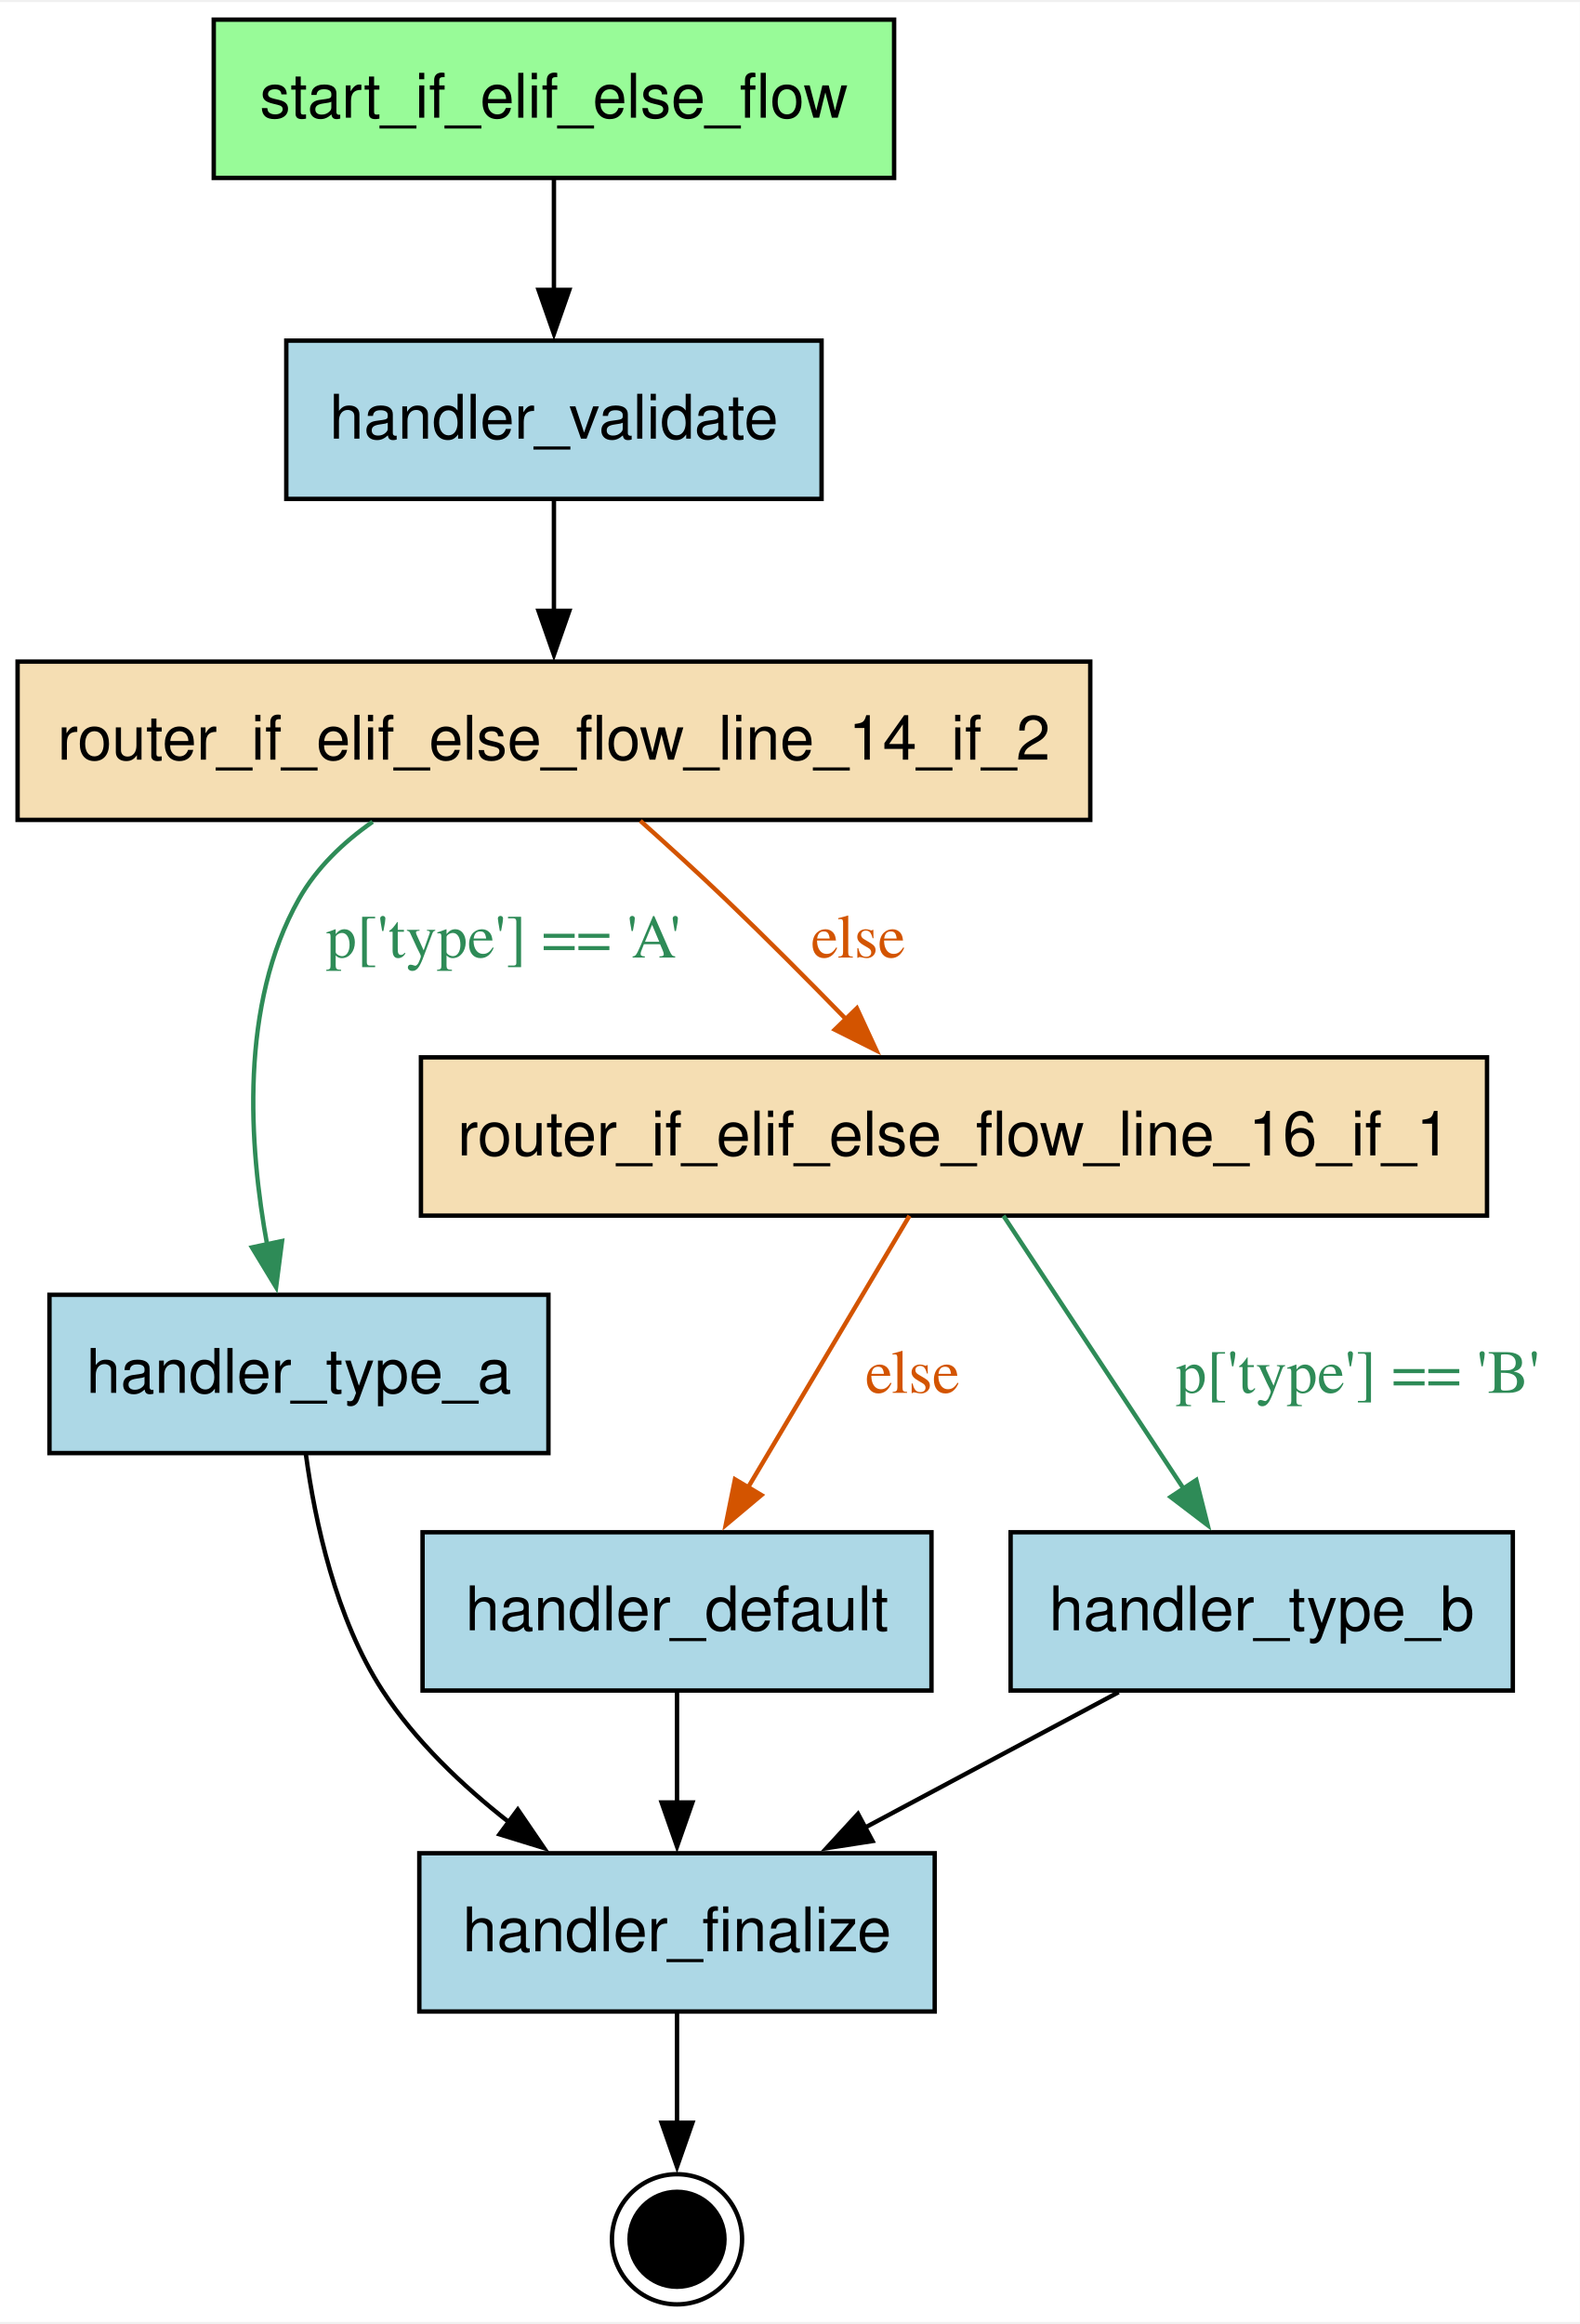
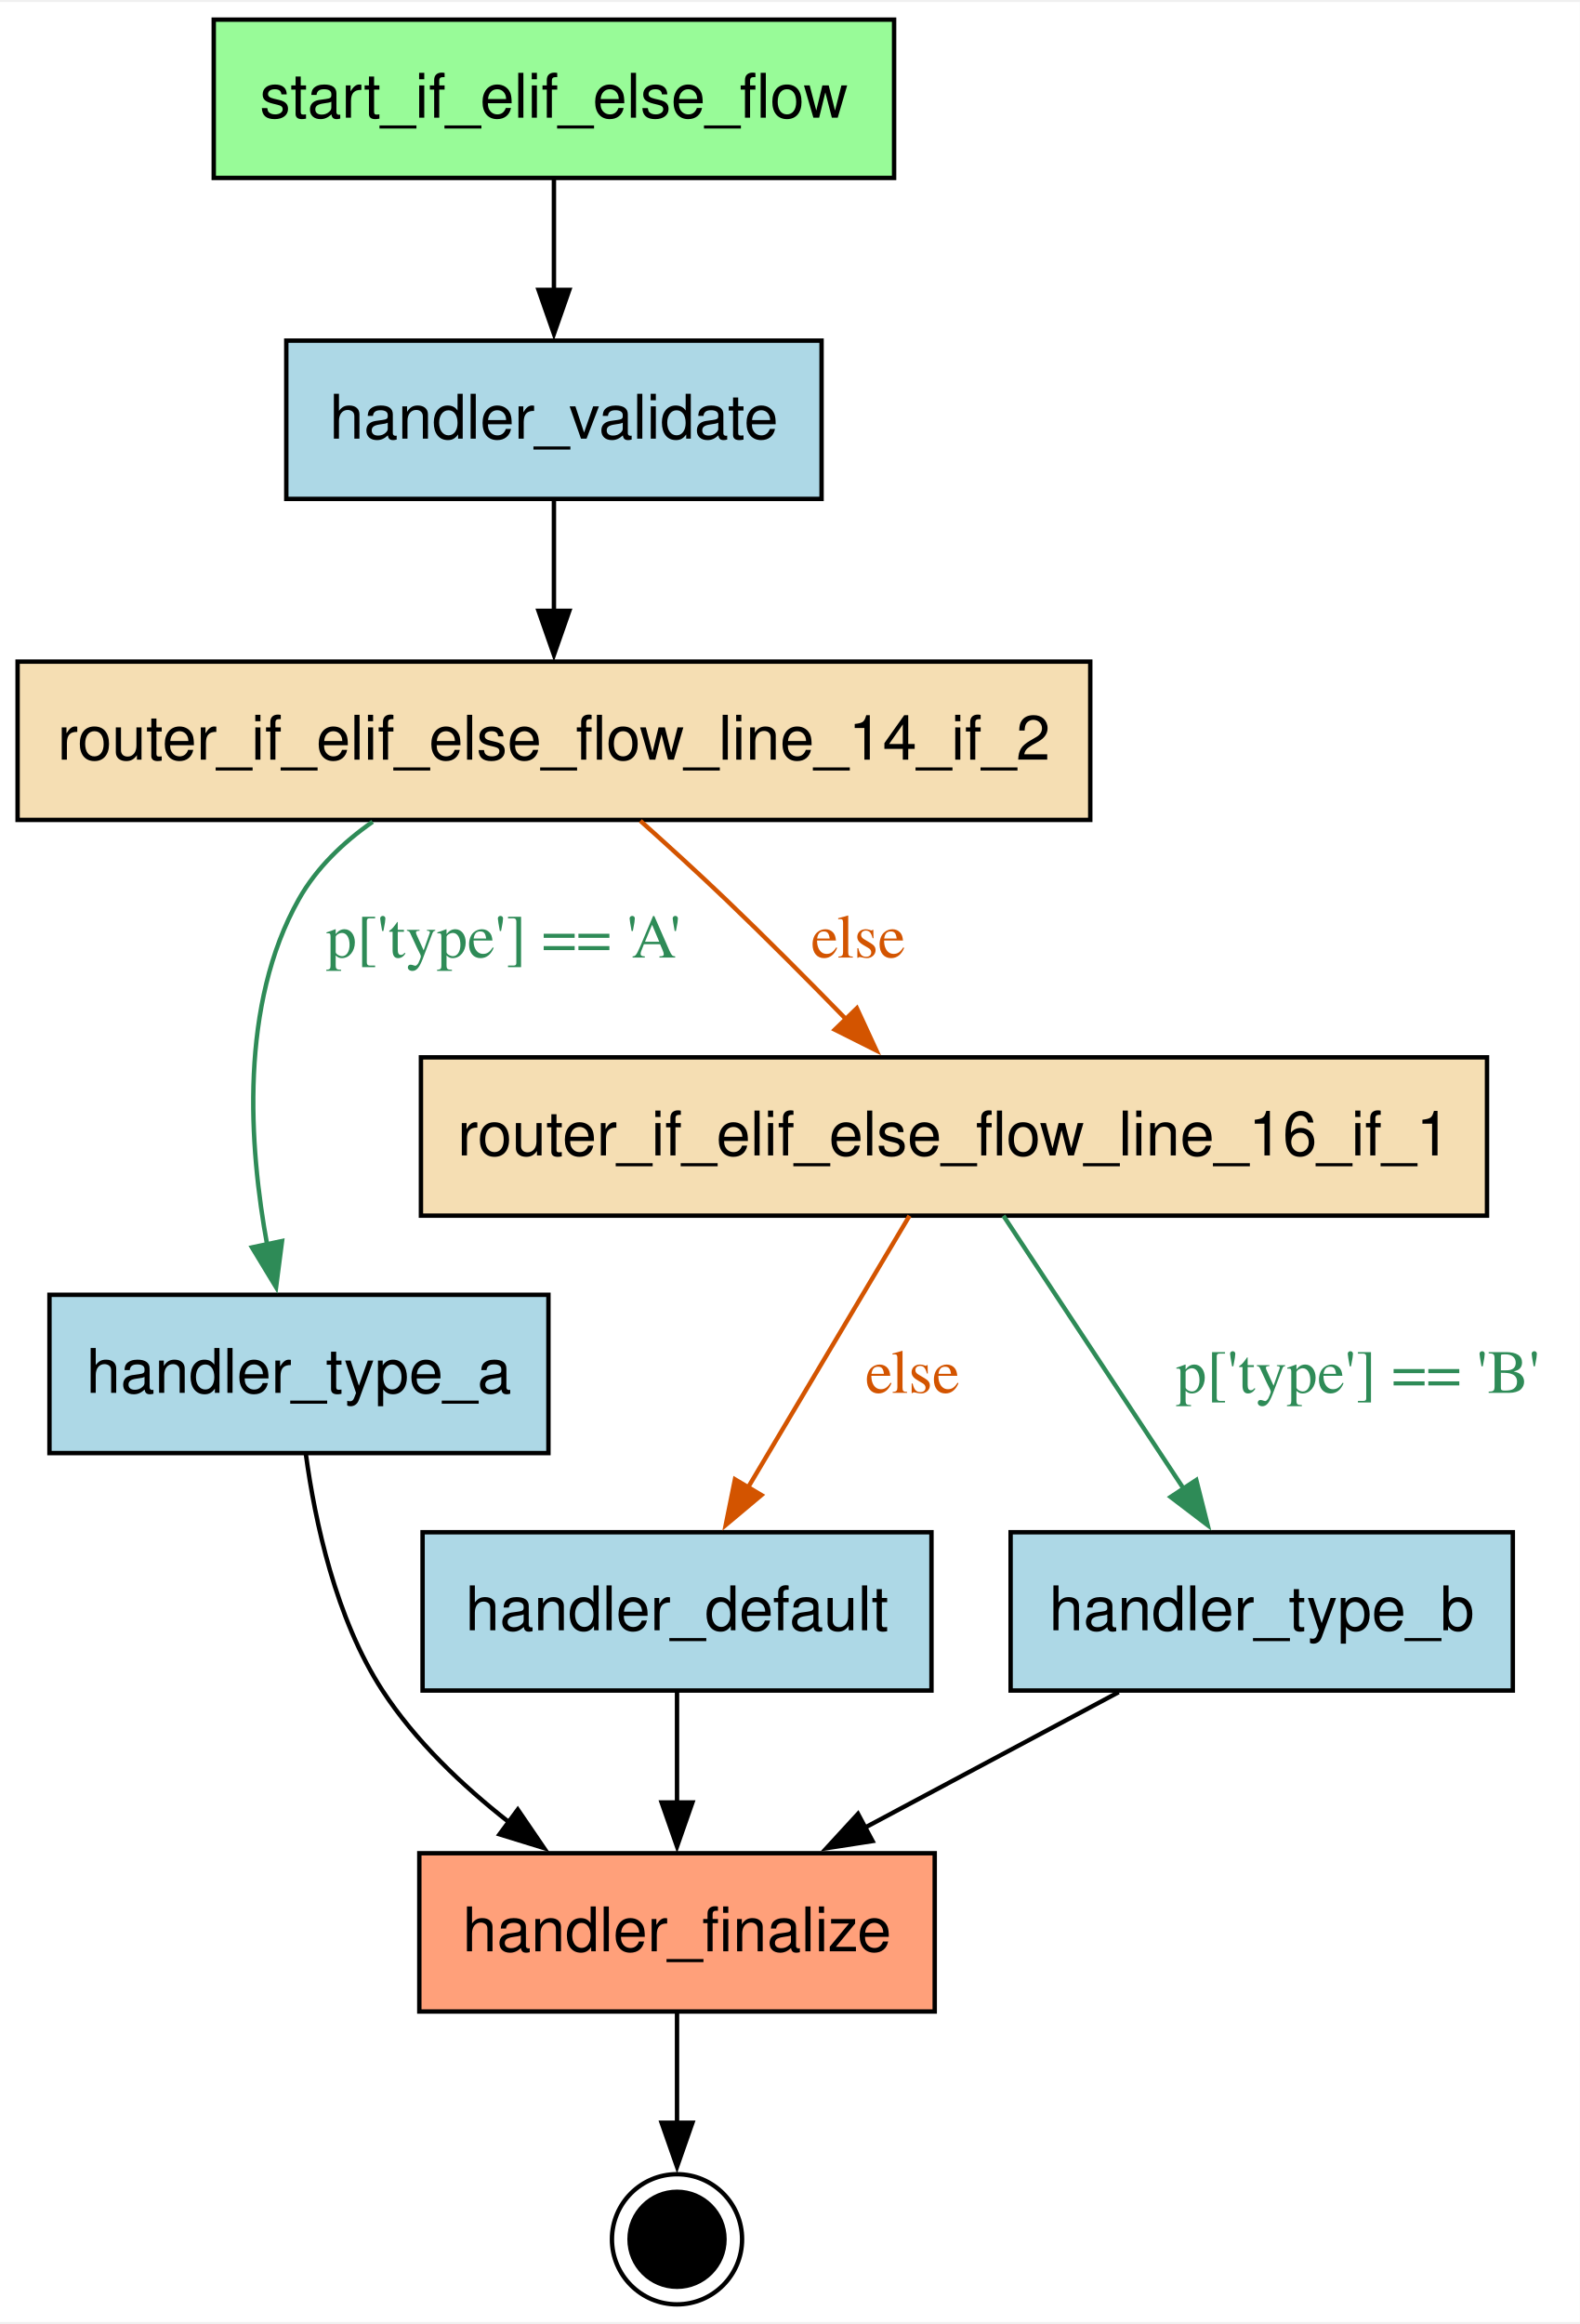
<svg xmlns="http://www.w3.org/2000/svg" width="359pt" height="528pt" viewBox="0.00 0.00 359.36 527.60">
  <g id="graph0" class="graph" transform="scale(1 1) rotate(0) translate(4 523.6)">
    <polygon fill="white" stroke="none" points="-4,4 -4,-523.6 355.36,-523.6 355.36,4 -4,4" />
    <g id="node1" class="node">
      <polygon fill="palegreen" stroke="black" points="199.38,-519.6 44.62,-519.6 44.62,-483.6 199.38,-483.6 199.38,-519.6" />
      <text text-anchor="middle" x="122" y="-497.3" font-family="Helvetica,sans-Serif" font-size="14.00">start_if_elif_else_flow</text>
    </g>
    <g id="node6" class="node">
      <polygon fill="lightblue" stroke="black" points="182.88,-446.6 61.12,-446.6 61.12,-410.6 182.88,-410.6 182.88,-446.6" />
      <text text-anchor="middle" x="122" y="-424.3" font-family="Helvetica,sans-Serif" font-size="14.00">handler_validate</text>
    </g>
    <g id="edge1" class="edge">
      <path fill="none" stroke="black" d="M122,-483.41C122,-475.83 122,-466.7 122,-458.14" />
      <polygon fill="black" stroke="black" points="125.5,-458.14 122,-448.14 118.5,-458.14 125.5,-458.14" />
    </g>
    <g id="node2" class="node">
      <polygon fill="lightblue" stroke="black" points="207.88,-175.6 92.12,-175.6 92.12,-139.6 207.88,-139.6 207.88,-175.6" />
      <text text-anchor="middle" x="150" y="-153.3" font-family="Helvetica,sans-Serif" font-size="14.00">handler_default</text>
    </g>
    <g id="node3" class="node">
-       <polygon fill="lightblue" stroke="black" points="208.62,-102.6 91.38,-102.6 91.38,-66.6 208.62,-66.6 208.62,-102.6" />
+       <polygon fill="lightsalmon" stroke="black" points="208.62,-102.6 91.38,-102.6 91.38,-66.6 208.62,-66.6 208.62,-102.6" />
      <text text-anchor="middle" x="150" y="-80.3" font-family="Helvetica,sans-Serif" font-size="14.00">handler_finalize</text>
    </g>
    <g id="edge9" class="edge">
      <path fill="none" stroke="black" d="M150,-139.41C150,-131.83 150,-122.7 150,-114.14" />
      <polygon fill="black" stroke="black" points="153.5,-114.14 150,-104.14 146.5,-114.14 153.5,-114.14" />
    </g>
    <g id="node9" class="node">
      <ellipse fill="black" stroke="black" cx="150" cy="-14.8" rx="10.8" ry="10.8" />
      <ellipse fill="none" stroke="black" cx="150" cy="-14.8" rx="14.8" ry="14.8" />
    </g>
    <g id="edge10" class="edge">
      <path fill="none" stroke="black" d="M150,-66.14C150,-58.55 150,-49.5 150,-41.19" />
      <polygon fill="black" stroke="black" points="153.5,-41.3 150,-31.3 146.5,-41.3 153.5,-41.3" />
    </g>
    <g id="node4" class="node">
      <polygon fill="lightblue" stroke="black" points="120.75,-229.6 7.25,-229.6 7.25,-193.6 120.75,-193.6 120.75,-229.6" />
      <text text-anchor="middle" x="64" y="-207.3" font-family="Helvetica,sans-Serif" font-size="14.00">handler_type_a</text>
    </g>
    <g id="edge6" class="edge">
      <path fill="none" stroke="black" d="M65.58,-193.31C67.64,-178.13 72.35,-155.96 83,-139.6 90.44,-128.17 101.09,-118.03 111.71,-109.71" />
      <polygon fill="black" stroke="black" points="113.78,-112.53 119.75,-103.78 109.62,-106.9 113.78,-112.53" />
    </g>
    <g id="node5" class="node">
      <polygon fill="lightblue" stroke="black" points="340.12,-175.6 225.88,-175.6 225.88,-139.6 340.12,-139.6 340.12,-175.6" />
      <text text-anchor="middle" x="283" y="-153.3" font-family="Helvetica,sans-Serif" font-size="14.00">handler_type_b</text>
    </g>
    <g id="edge8" class="edge">
      <path fill="none" stroke="black" d="M250.46,-139.23C233.07,-129.95 211.45,-118.4 192.72,-108.41" />
      <polygon fill="black" stroke="black" points="194.47,-105.37 184,-103.75 191.17,-111.55 194.47,-105.37" />
    </g>
    <g id="node7" class="node">
      <polygon fill="wheat" stroke="black" points="244,-373.6 0,-373.6 0,-337.6 244,-337.6 244,-373.6" />
      <text text-anchor="middle" x="122" y="-351.3" font-family="Helvetica,sans-Serif" font-size="14.00">router_if_elif_else_flow_line_14_if_2</text>
    </g>
    <g id="edge2" class="edge">
      <path fill="none" stroke="black" d="M122,-410.41C122,-402.83 122,-393.7 122,-385.14" />
      <polygon fill="black" stroke="black" points="125.5,-385.14 122,-375.14 118.5,-385.14 125.5,-385.14" />
    </g>
    <g id="edge5" class="edge">
      <path fill="none" stroke="#2e8b57" d="M80.76,-337.17C74.04,-332.47 67.99,-326.67 64,-319.6 50.47,-295.63 52.6,-263.56 56.8,-240.8" />
      <polygon fill="#2e8b57" stroke="#2e8b57" points="60.16,-241.83 58.8,-231.32 53.31,-240.38 60.16,-241.83" />
      <text text-anchor="middle" x="110.5" y="-306.3" font-family="Times,serif" font-size="14.00" fill="#2e8b57">p['type'] == 'A'</text>
    </g>
    <g id="node8" class="node">
      <polygon fill="wheat" stroke="black" points="334.25,-283.6 91.75,-283.6 91.75,-247.6 334.25,-247.6 334.25,-283.6" />
      <text text-anchor="middle" x="213" y="-261.3" font-family="Helvetica,sans-Serif" font-size="14.00">router_if_elif_else_flow_line_16_if_1</text>
    </g>
    <g id="edge7" class="edge">
      <path fill="none" stroke="#d35400" d="M141.66,-337.39C147.92,-331.8 154.82,-325.51 161,-319.6 170.18,-310.82 179.99,-300.95 188.59,-292.13" />
      <polygon fill="#d35400" stroke="#d35400" points="190.91,-294.77 195.36,-285.15 185.89,-289.9 190.91,-294.77" />
      <text text-anchor="middle" x="191.22" y="-306.3" font-family="Times,serif" font-size="14.00" fill="#d35400">else</text>
    </g>
    <g id="edge4" class="edge">
      <path fill="none" stroke="#d35400" d="M202.88,-247.57C192.97,-230.9 177.72,-205.25 166.14,-185.76" />
      <polygon fill="#d35400" stroke="#d35400" points="169.2,-184.05 161.08,-177.24 163.18,-187.63 169.2,-184.05" />
      <text text-anchor="middle" x="203.57" y="-207.3" font-family="Times,serif" font-size="14.00" fill="#d35400">else</text>
    </g>
    <g id="edge3" class="edge">
      <path fill="none" stroke="#2e8b57" d="M224.25,-247.57C235.3,-230.82 252.35,-205.01 265.24,-185.49" />
      <polygon fill="#2e8b57" stroke="#2e8b57" points="268.12,-187.48 270.71,-177.2 262.28,-183.62 268.12,-187.48" />
      <text text-anchor="middle" x="304.86" y="-207.3" font-family="Times,serif" font-size="14.00" fill="#2e8b57">p['type'] == 'B'</text>
    </g>
  </g>
</svg>
